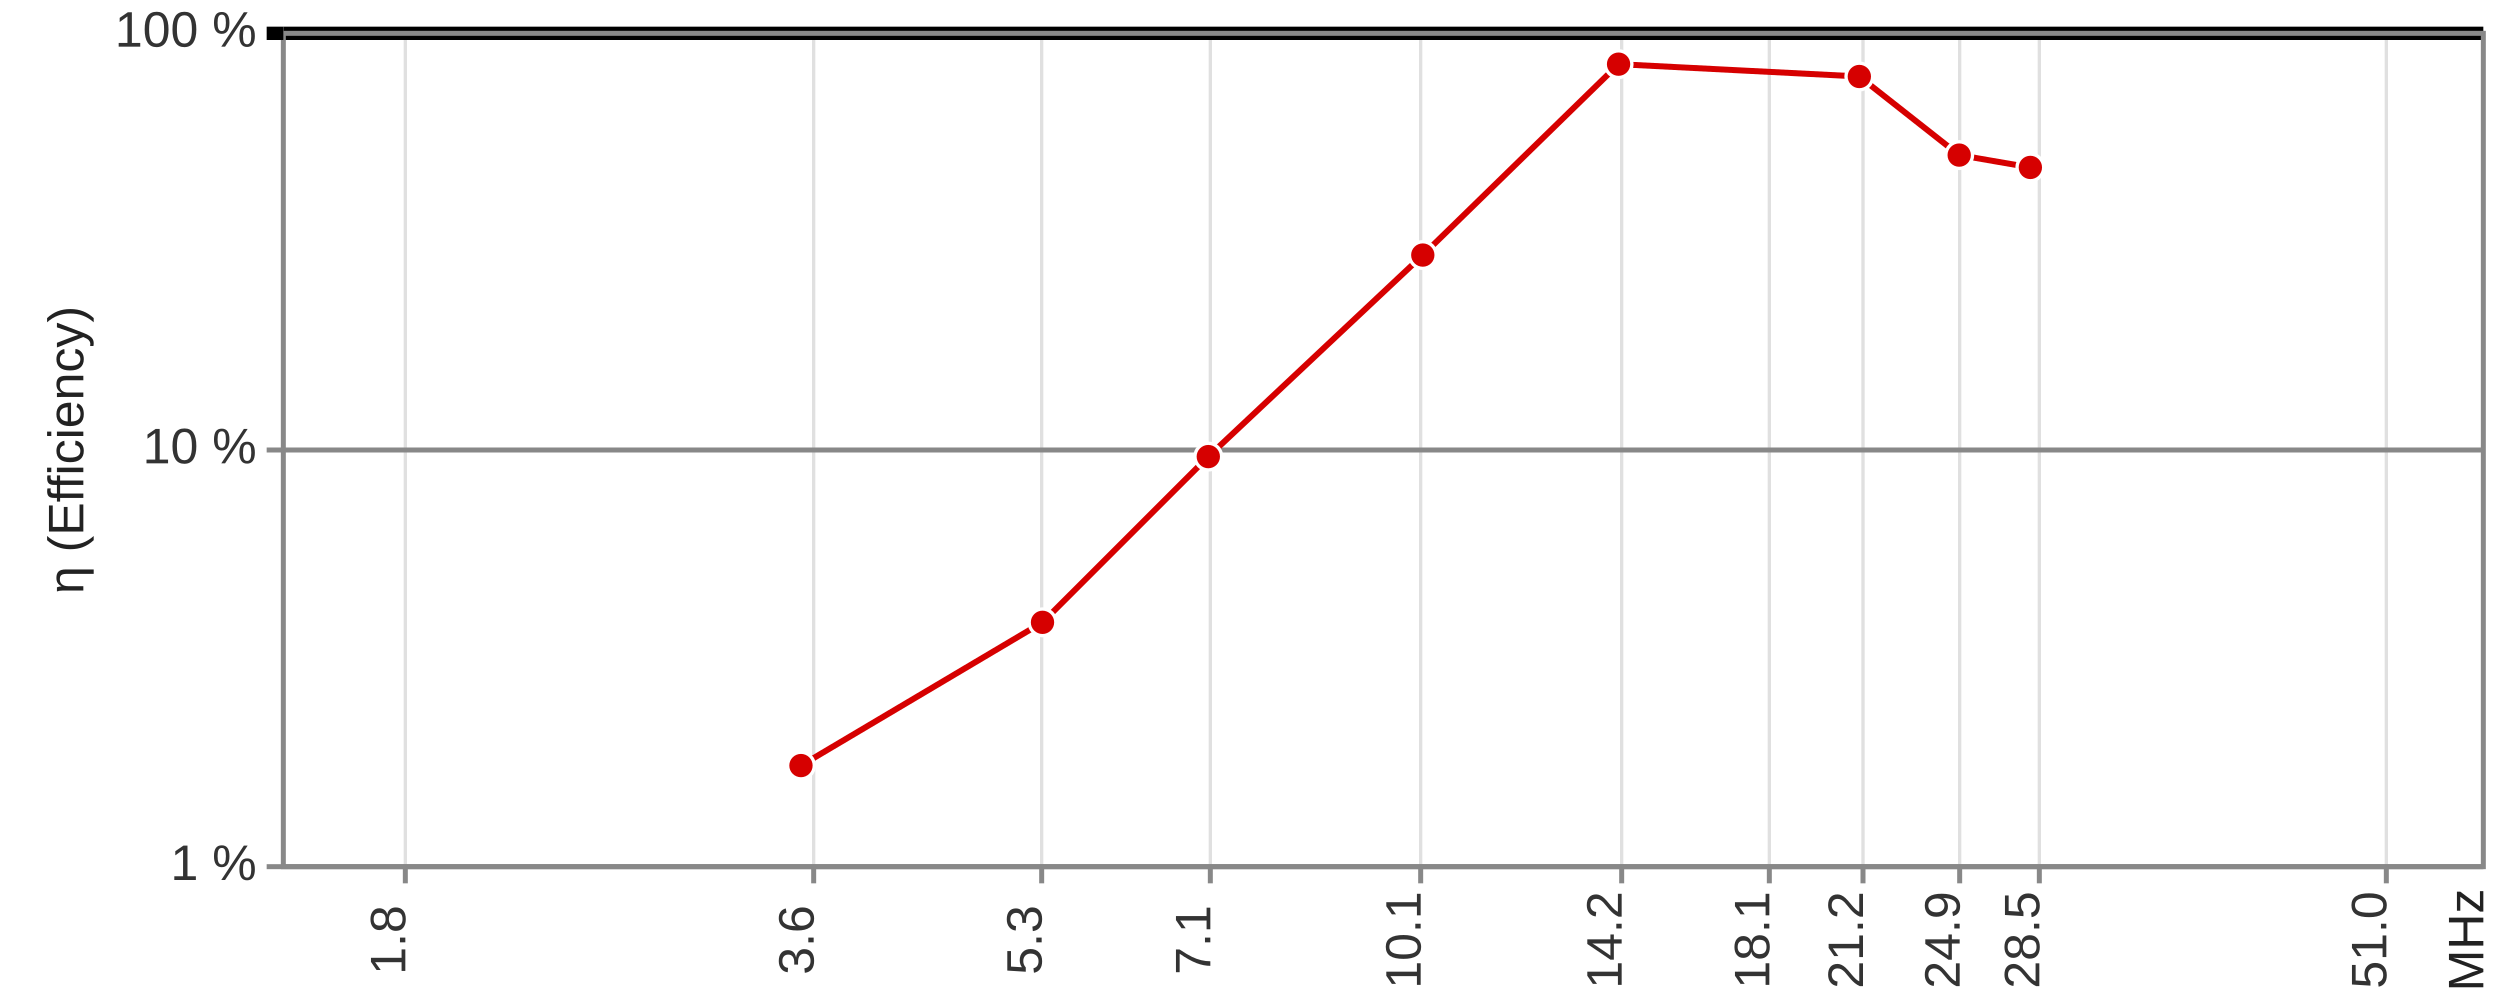
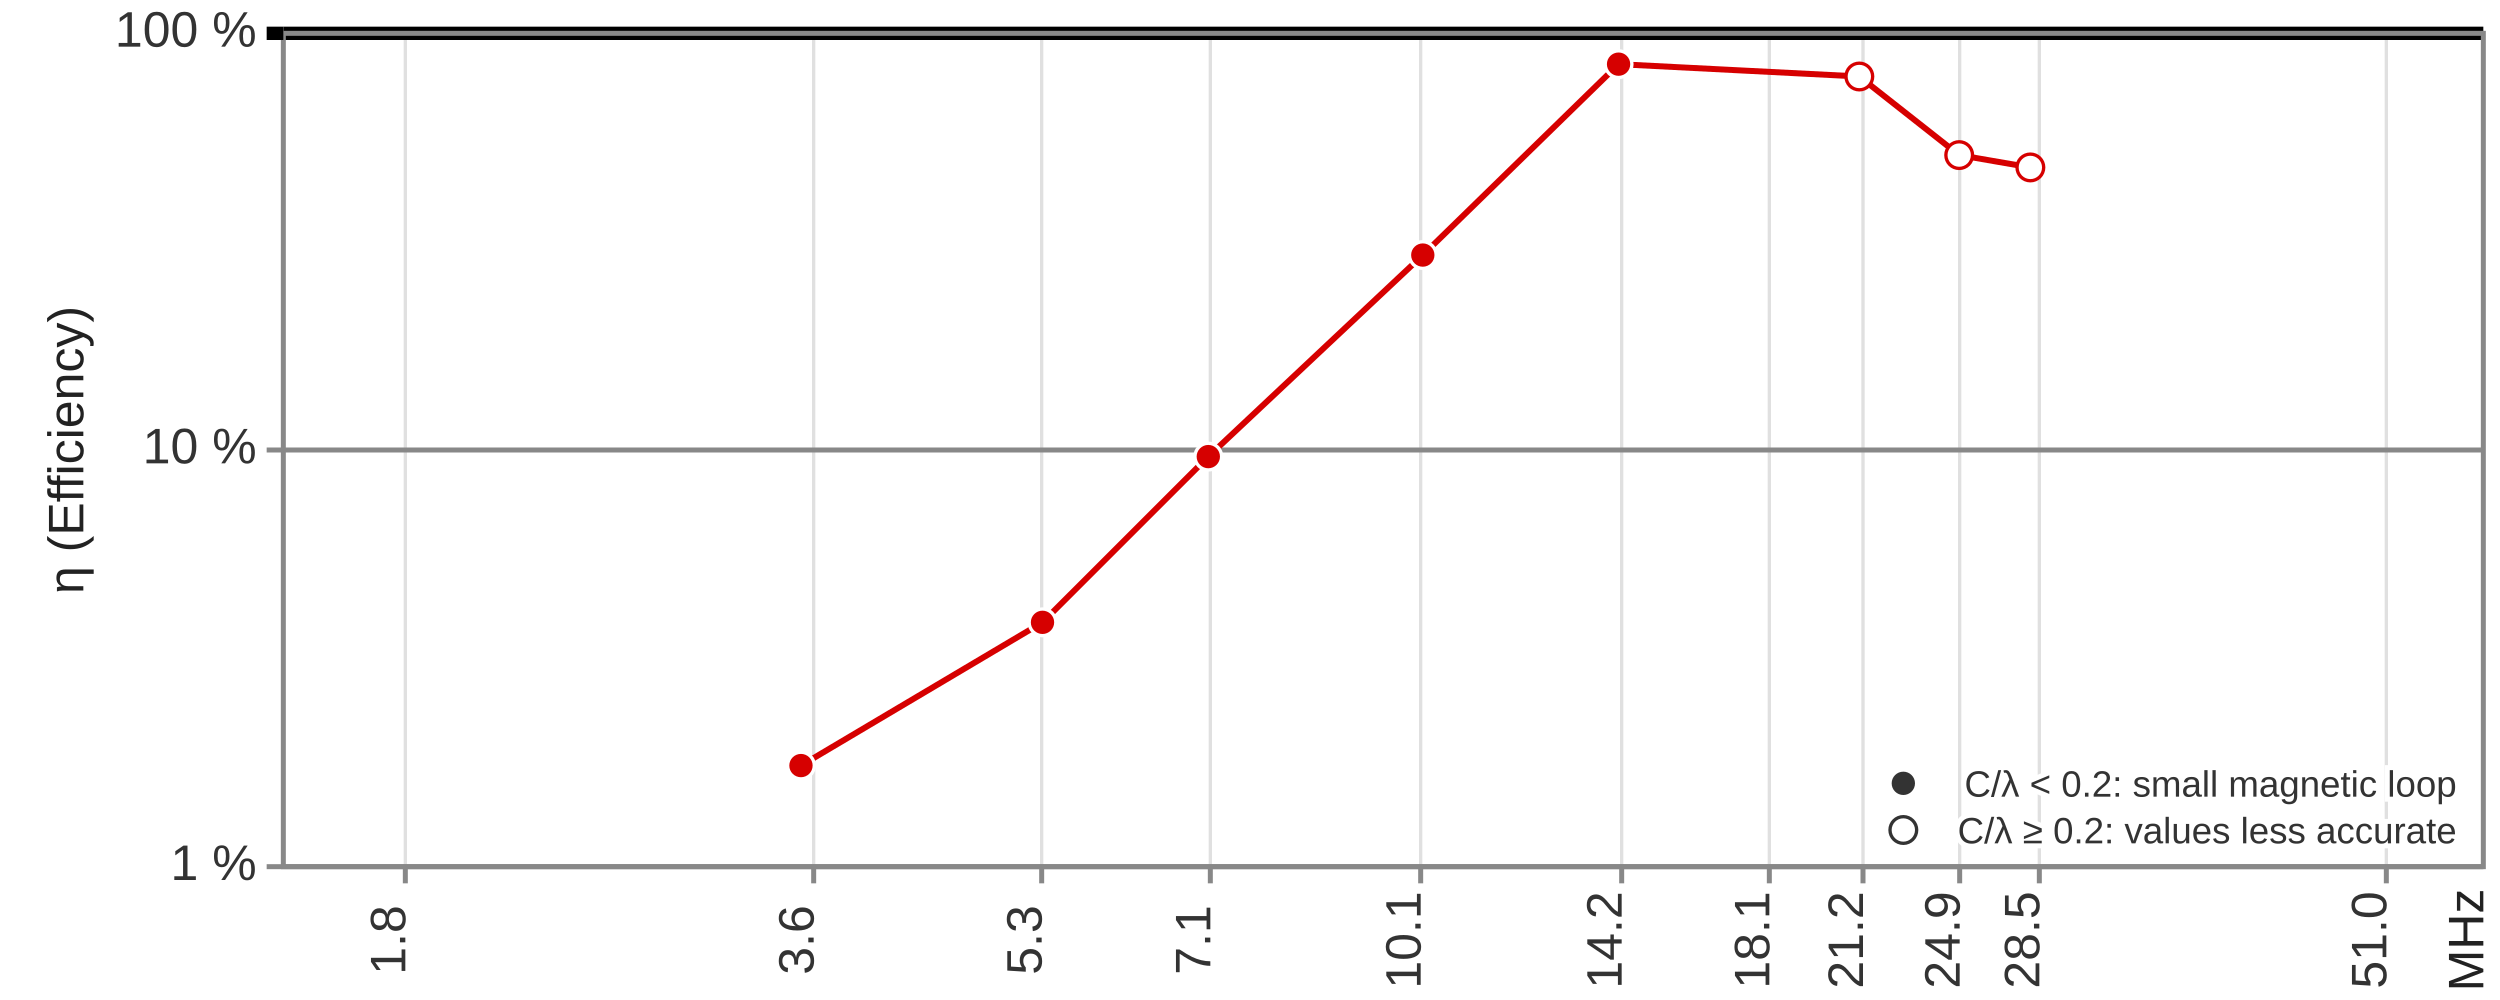
<svg xmlns="http://www.w3.org/2000/svg" width="750" height="300" viewBox="0 0 750 300">
  <rect width="750" height="300" fill="white" />
  <clipPath id="plotarea">
    <rect x="85" y="10" width="660" height="250" />
  </clipPath>
  <style>
    svg:has(.svg_legend_entry_0:hover, .svg_series_0:hover) .svg_legend_entry_0 line { stroke-width: 4; }
    svg:has(.svg_legend_entry_0:hover, .svg_series_0:hover) .svg_series_0 circle, svg:has(.svg_legend_entry_0:hover, .svg_series_0:hover) .svg_legend_entry_0 circle { r: 6; }
    svg:has(.svg_legend_entry_0:hover, .svg_series_0:hover) .svg_legend_entry_0 text { fill: #000; font-weight: bold; }
    svg:has(.svg_legend_entry_0:hover, .svg_series_0:hover) .eta_labels_0 { display: block; }
    svg:has(.svg_legend_entry_0:hover, .svg_series_0:hover) .hl_0 { display: block; }
  </style>
  <line x1="121.6" y1="10" x2="121.6" y2="260" stroke="#e0e0e0" stroke-width="1" />
  <line x1="244.1" y1="10" x2="244.1" y2="260" stroke="#e0e0e0" stroke-width="1" />
  <line x1="312.5" y1="10" x2="312.5" y2="260" stroke="#e0e0e0" stroke-width="1" />
  <line x1="363.1" y1="10" x2="363.1" y2="260" stroke="#e0e0e0" stroke-width="1" />
  <line x1="426.2" y1="10" x2="426.2" y2="260" stroke="#e0e0e0" stroke-width="1" />
  <line x1="486.5" y1="10" x2="486.5" y2="260" stroke="#e0e0e0" stroke-width="1" />
  <line x1="530.8" y1="10" x2="530.8" y2="260" stroke="#e0e0e0" stroke-width="1" />
  <line x1="558.9" y1="10" x2="558.9" y2="260" stroke="#e0e0e0" stroke-width="1" />
  <line x1="587.9" y1="10" x2="587.9" y2="260" stroke="#e0e0e0" stroke-width="1" />
  <line x1="611.8" y1="10" x2="611.8" y2="260" stroke="#e0e0e0" stroke-width="1" />
  <line x1="715.9" y1="10" x2="715.9" y2="260" stroke="#e0e0e0" stroke-width="1" />
  <line x1="85" y1="260.0" x2="745" y2="260.0" stroke="#888" stroke-width="1.5" />
  <line x1="85" y1="135.0" x2="745" y2="135.0" stroke="#888" stroke-width="1.5" />
  <line x1="85" y1="10.0" x2="745" y2="10.0" stroke="#000" stroke-width="4" />
  <rect x="85" y="10" width="660" height="250" fill="none" stroke="#888" stroke-width="1.5" />
  <line x1="121.6" y1="260" x2="121.6" y2="265" stroke="#888" stroke-width="1.5" />
  <text x="121.6" y="282" text-anchor="middle" font-size="15" font-family="Arial,sans-serif" fill="#333" transform="rotate(-90 121.6 282)">1.8</text>
  <line x1="244.1" y1="260" x2="244.1" y2="265" stroke="#888" stroke-width="1.5" />
  <text x="244.1" y="282" text-anchor="middle" font-size="15" font-family="Arial,sans-serif" fill="#333" transform="rotate(-90 244.1 282)">3.6</text>
  <line x1="312.5" y1="260" x2="312.5" y2="265" stroke="#888" stroke-width="1.5" />
  <text x="312.5" y="282" text-anchor="middle" font-size="15" font-family="Arial,sans-serif" fill="#333" transform="rotate(-90 312.5 282)">5.3</text>
  <line x1="363.1" y1="260" x2="363.1" y2="265" stroke="#888" stroke-width="1.5" />
  <text x="363.1" y="282" text-anchor="middle" font-size="15" font-family="Arial,sans-serif" fill="#333" transform="rotate(-90 363.1 282)">7.1</text>
  <line x1="426.2" y1="260" x2="426.2" y2="265" stroke="#888" stroke-width="1.5" />
  <text x="426.2" y="282" text-anchor="middle" font-size="15" font-family="Arial,sans-serif" fill="#333" transform="rotate(-90 426.2 282)">10.1</text>
  <line x1="486.5" y1="260" x2="486.5" y2="265" stroke="#888" stroke-width="1.5" />
  <text x="486.5" y="282" text-anchor="middle" font-size="15" font-family="Arial,sans-serif" fill="#333" transform="rotate(-90 486.5 282)">14.2</text>
  <line x1="530.8" y1="260" x2="530.8" y2="265" stroke="#888" stroke-width="1.5" />
  <text x="530.8" y="282" text-anchor="middle" font-size="15" font-family="Arial,sans-serif" fill="#333" transform="rotate(-90 530.8 282)">18.1</text>
  <line x1="558.9" y1="260" x2="558.9" y2="265" stroke="#888" stroke-width="1.5" />
  <text x="558.9" y="282" text-anchor="middle" font-size="15" font-family="Arial,sans-serif" fill="#333" transform="rotate(-90 558.9 282)">21.2</text>
  <line x1="587.9" y1="260" x2="587.9" y2="265" stroke="#888" stroke-width="1.5" />
  <text x="587.9" y="282" text-anchor="middle" font-size="15" font-family="Arial,sans-serif" fill="#333" transform="rotate(-90 587.9 282)">24.9</text>
  <line x1="611.8" y1="260" x2="611.8" y2="265" stroke="#888" stroke-width="1.5" />
  <text x="611.8" y="282" text-anchor="middle" font-size="15" font-family="Arial,sans-serif" fill="#333" transform="rotate(-90 611.8 282)">28.5</text>
  <line x1="715.9" y1="260" x2="715.9" y2="265" stroke="#888" stroke-width="1.5" />
  <text x="715.9" y="282" text-anchor="middle" font-size="15" font-family="Arial,sans-serif" fill="#333" transform="rotate(-90 715.9 282)">51.0</text>
  <line x1="80" y1="260.0" x2="85" y2="260.0" stroke="#888" stroke-width="1.5" />
  <text x="77" y="264.0" text-anchor="end" font-size="15" font-family="Arial,sans-serif" fill="#333">1 %</text>
  <line x1="80" y1="135.0" x2="85" y2="135.0" stroke="#888" stroke-width="1.5" />
  <text x="77" y="139.0" text-anchor="end" font-size="15" font-family="Arial,sans-serif" fill="#333">10 %</text>
  <line x1="80" y1="10.0" x2="85" y2="10.0" stroke="#000" stroke-width="4" />
  <text x="77" y="14.0" text-anchor="end" font-size="15" font-family="Arial,sans-serif" fill="#333">100 %</text>
  <text x="745.0" y="282" text-anchor="middle" font-size="15" font-family="Arial,sans-serif" fill="#222" transform="rotate(-90 745.0 282)">MHz</text>
  <text transform="rotate(-90 25 135.0)" x="25" y="135.0" text-anchor="middle" font-size="15" font-family="Arial,sans-serif" fill="#222">η (Efficiency)</text>
  <g class="svg_series_0">
    <polyline points="240.29,229.67 312.75,186.70 362.49,136.98 426.84,76.52 485.57,19.25 557.80,22.95 587.76,46.53 609.11,50.23" fill="none" stroke="transparent" style="stroke-width: 12;" clip-path="url(#plotarea)" />
    <polyline points="240.29,229.67 312.75,186.70 362.49,136.98 426.84,76.52 485.57,19.25 557.80,22.95 587.76,46.53 609.11,50.23" fill="none" stroke="#d60000" stroke-width="1.8" clip-path="url(#plotarea)" />
    <circle cx="240.29" cy="229.67" r="4" fill="#d60000" stroke="white" stroke-width="1" clip-path="url(#plotarea)" />
    <circle cx="312.75" cy="186.70" r="4" fill="#d60000" stroke="white" stroke-width="1" clip-path="url(#plotarea)" />
    <circle cx="362.49" cy="136.98" r="4" fill="#d60000" stroke="white" stroke-width="1" clip-path="url(#plotarea)" />
    <circle cx="426.84" cy="76.52" r="4" fill="#d60000" stroke="white" stroke-width="1" clip-path="url(#plotarea)" />
    <circle cx="485.57" cy="19.25" r="4" fill="#d60000" stroke="white" stroke-width="1" clip-path="url(#plotarea)" />
-     <circle cx="557.80" cy="22.95" r="4" fill="#d60000" stroke="white" stroke-width="1" clip-path="url(#plotarea)" />
-     <circle cx="587.76" cy="46.53" r="4" fill="#d60000" stroke="white" stroke-width="1" clip-path="url(#plotarea)" />
-     <circle cx="609.11" cy="50.23" r="4" fill="#d60000" stroke="white" stroke-width="1" clip-path="url(#plotarea)" />
+     <circle cx="557.80" cy="22.95" r="4" fill="white" stroke="#d60000" stroke-width="1" clip-path="url(#plotarea)" />
+     <circle cx="587.76" cy="46.53" r="4" fill="white" stroke="#d60000" stroke-width="1" clip-path="url(#plotarea)" />
+     <circle cx="609.11" cy="50.23" r="4" fill="white" stroke="#d60000" stroke-width="1" clip-path="url(#plotarea)" />
  </g>
-   <g id="highlight_overlay">
+   <g id="highlight_overlay" pointer-events="none">
    <g class="hl_0" display="none">
      <polyline points="240.29,229.67 312.75,186.70 362.49,136.98 426.84,76.52 485.57,19.25 557.80,22.95 587.76,46.53 609.11,50.23" fill="none" stroke="#d60000" stroke-width="4" clip-path="url(#plotarea)" />
+       <circle cx="240.29" cy="229.67" r="6" fill="#d60000" stroke="white" stroke-width="1" clip-path="url(#plotarea)" />
+       <circle cx="312.75" cy="186.70" r="6" fill="#d60000" stroke="white" stroke-width="1" clip-path="url(#plotarea)" />
+       <circle cx="362.49" cy="136.98" r="6" fill="#d60000" stroke="white" stroke-width="1" clip-path="url(#plotarea)" />
+       <circle cx="426.84" cy="76.52" r="6" fill="#d60000" stroke="white" stroke-width="1" clip-path="url(#plotarea)" />
+       <circle cx="485.57" cy="19.25" r="6" fill="#d60000" stroke="white" stroke-width="1" clip-path="url(#plotarea)" />
+       <circle cx="557.80" cy="22.95" r="6" fill="white" stroke="#d60000" stroke-width="1" clip-path="url(#plotarea)" />
+       <circle cx="587.76" cy="46.53" r="6" fill="white" stroke="#d60000" stroke-width="1" clip-path="url(#plotarea)" />
+       <circle cx="609.11" cy="50.23" r="6" fill="white" stroke="#d60000" stroke-width="1" clip-path="url(#plotarea)" />
    </g>
  </g>
  <g id="labels_overlay">
    <g class="eta_labels_0" display="none">
      <rect x="229.3" y="211.7" width="22.0" height="12" fill="white" />
      <text x="240.29" y="221.67" text-anchor="middle" font-size="10" font-family="Arial,sans-serif" fill="#222">1.7%</text>
      <rect x="301.7" y="168.7" width="22.0" height="12" fill="white" />
      <text x="312.75" y="178.70" text-anchor="middle" font-size="10" font-family="Arial,sans-serif" fill="#222">3.9%</text>
      <rect x="351.5" y="119.0" width="22.0" height="12" fill="white" />
      <text x="362.49" y="128.98" text-anchor="middle" font-size="10" font-family="Arial,sans-serif" fill="#222">9.6%</text>
      <rect x="418.6" y="58.5" width="16.5" height="12" fill="white" />
      <text x="426.84" y="68.52" text-anchor="middle" font-size="10" font-family="Arial,sans-serif" fill="#222">29%</text>
      <rect x="477.3" y="27.2" width="16.5" height="12" fill="white" />
      <text x="485.57" y="37.25" text-anchor="middle" font-size="10" font-family="Arial,sans-serif" fill="#222">84%</text>
      <rect x="549.5" y="30.9" width="16.5" height="12" fill="white" />
      <text x="557.80" y="40.95" text-anchor="middle" font-size="10" font-family="Arial,sans-serif" fill="#222">79%</text>
      <rect x="579.5" y="28.5" width="16.5" height="12" fill="white" />
      <text x="587.76" y="38.53" text-anchor="middle" font-size="10" font-family="Arial,sans-serif" fill="#222">51%</text>
      <rect x="600.9" y="32.2" width="16.5" height="12" fill="white" />
      <text x="609.11" y="42.23" text-anchor="middle" font-size="10" font-family="Arial,sans-serif" fill="#222">48%</text>
    </g>
  </g>
+   <g class="accuracy_legend" pointer-events="none">
+     <circle cx="571" cy="235" r="4" fill="#333" stroke="white" stroke-width="1" />
+     <text x="737" y="239" text-anchor="end" font-size="11" font-family="Arial,sans-serif" fill="#333" textLength="155" lengthAdjust="spacingAndGlyphs" paint-order="stroke" stroke="white" stroke-width="3">C/λ &lt; 0.2: small magnetic loop</text>
+     <circle cx="571" cy="249" r="4" fill="white" stroke="#333" stroke-width="1" />
+     <text x="737" y="253" text-anchor="end" font-size="11" font-family="Arial,sans-serif" fill="#333" textLength="155" lengthAdjust="spacingAndGlyphs" paint-order="stroke" stroke="white" stroke-width="3">C/λ ≥ 0.2: values less accurate</text>
+   </g>
</svg>
